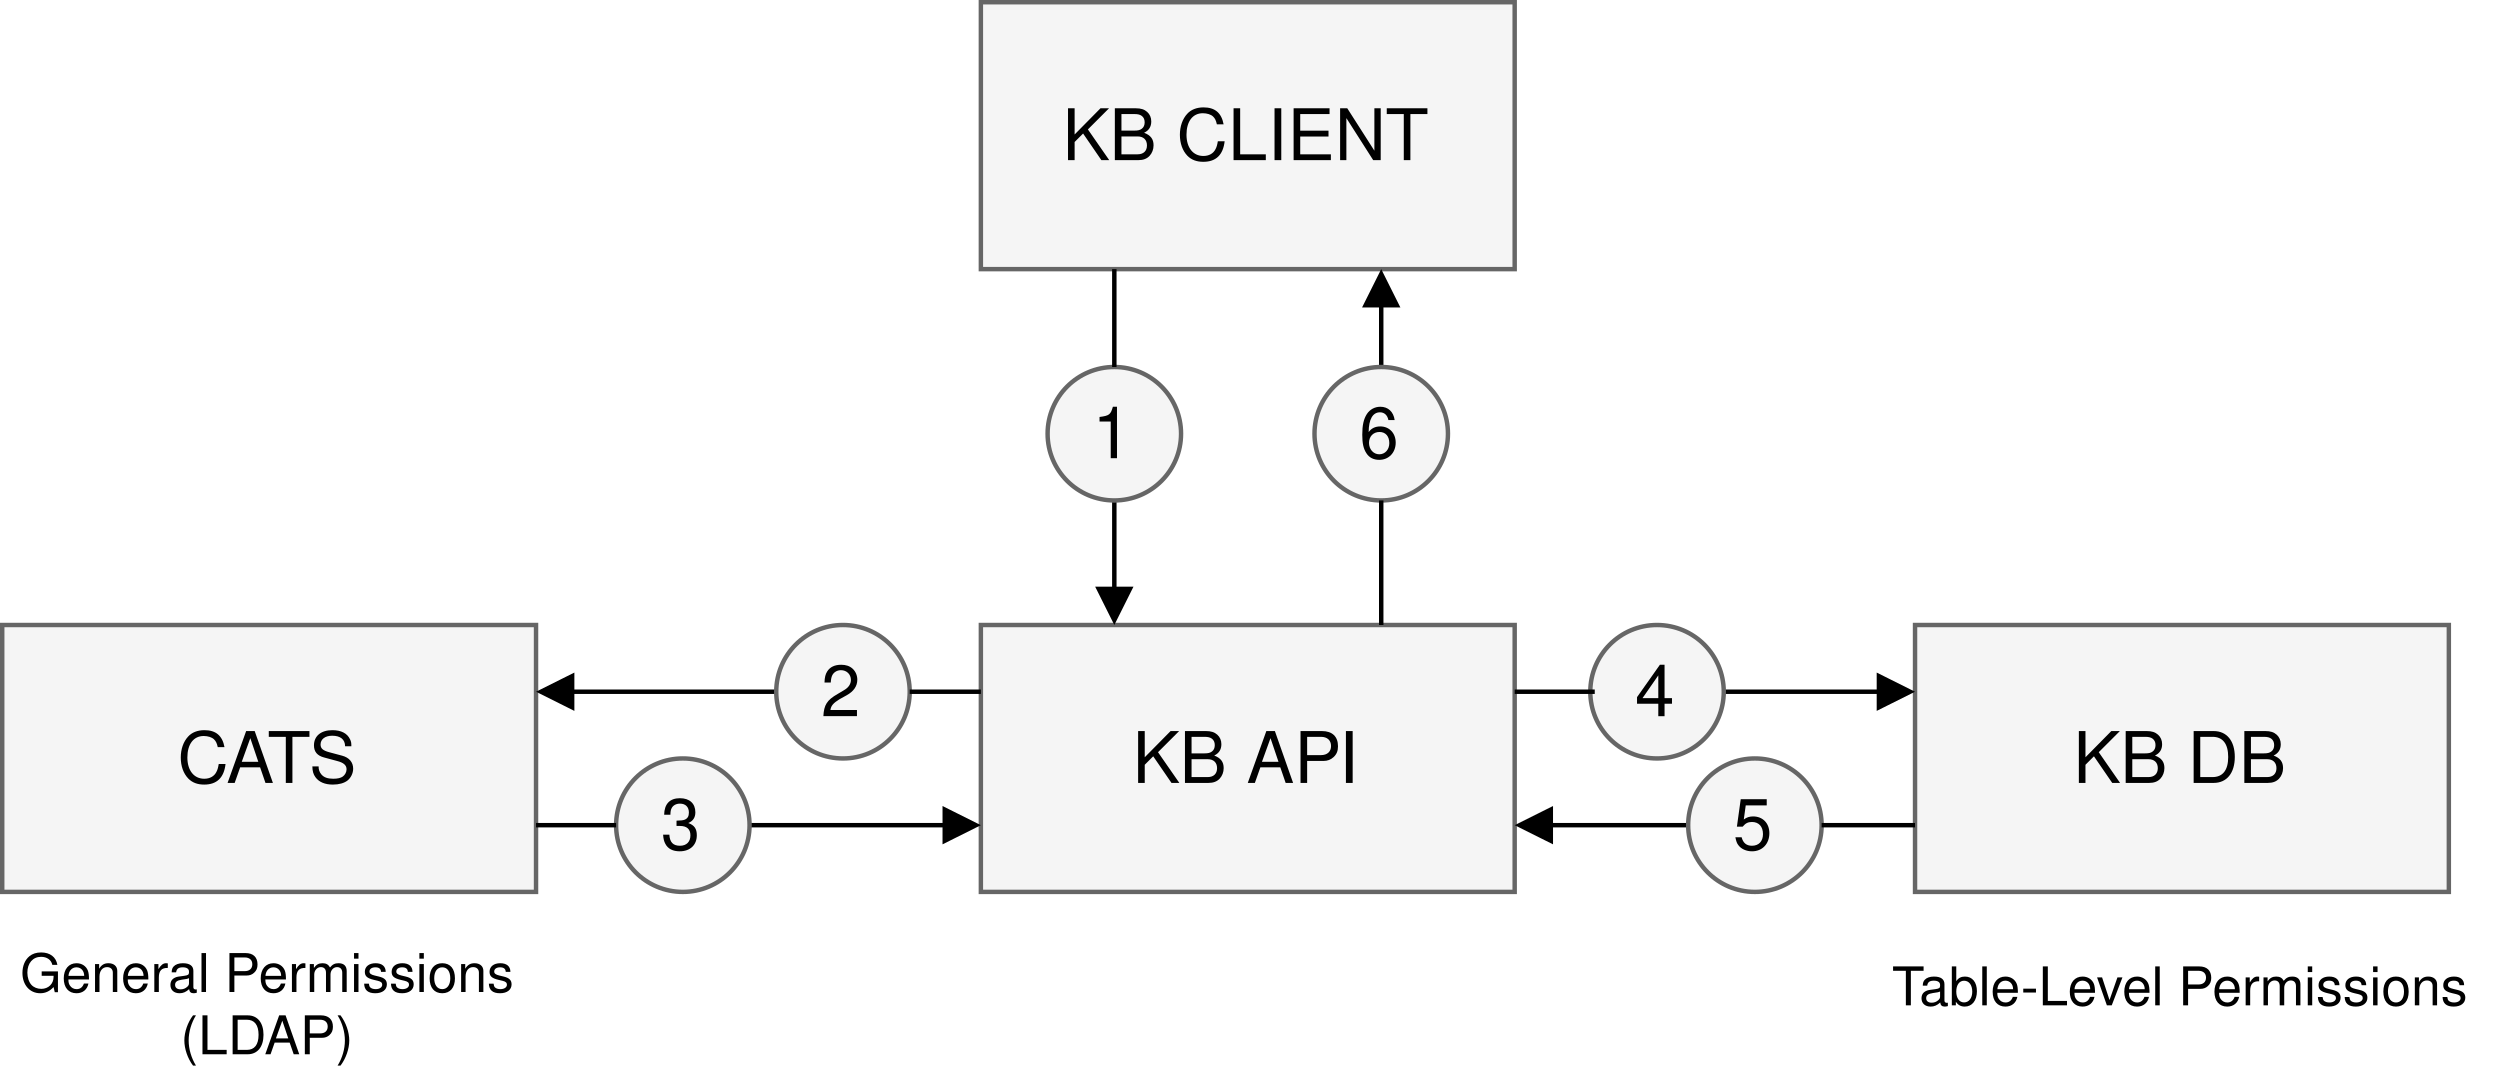
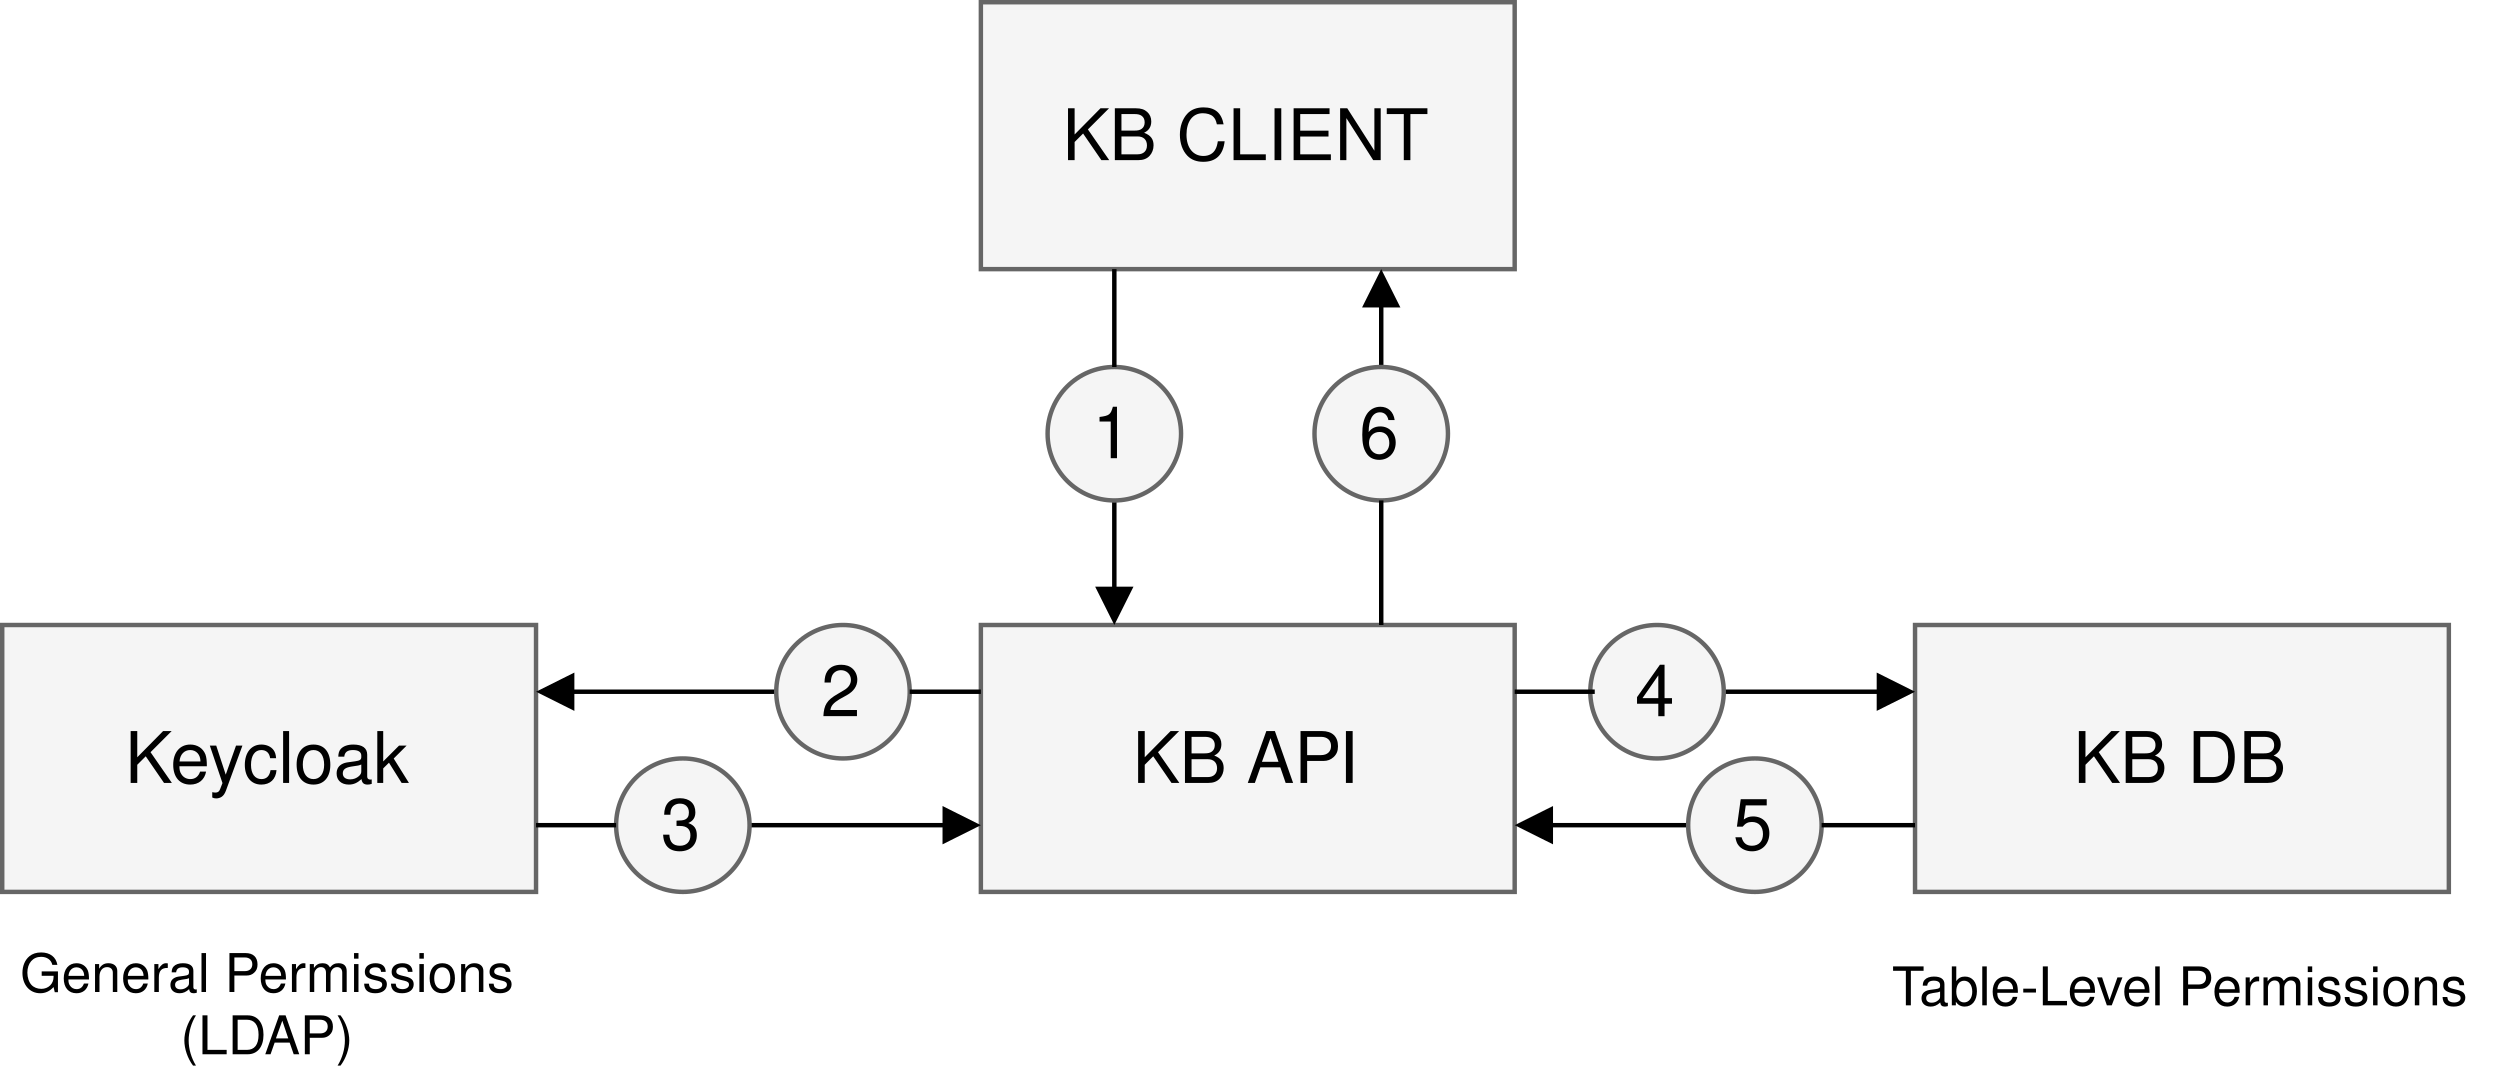
<svg xmlns="http://www.w3.org/2000/svg" width="562px" height="244px" version="1.1" content="&lt;mxfile userAgent=&quot;Mozilla/5.0 (X11; Linux x86_64) AppleWebKit/537.36 (KHTML, like Gecko) Chrome/62.0.32.75 Safari/537.36&quot; version=&quot;8.8.7&quot; editor=&quot;www.draw.io&quot; type=&quot;google&quot;&gt;&lt;diagram id=&quot;4542fda8-5bc8-d2f5-81bc-59c16d7c2618&quot; name=&quot;Page-1&quot;&gt;1Vpdb9owFP01SNtDpzjOF49AaTetm5Baad1jSgxYNTEypoX9+tnEBhwHGrWkMfShybV9ic/x8b2+pAMH8/UtSxezXzRDpON72boDrzu+D7peJP5Jy6awJN2gMEwZzlSnveEe/0PK6CnrCmdoaXTklBKOF6ZxTPMcjblhSxmjr2a3CSXmty7SKbIM9+OU2NY/OOMzNYvQ29u/Izyd6W8GnmqZp7qzMixnaUZfD0xw2IEDRikvrubrASISPI1LMe7mSOvuwRjKea0BEEaTJIyDMJpAL0NXfuHhJSUrNdlB7+FePSzfaAQYXeUZkk68DuwvOaPPaEAJZdtmGG0/omWCCTmwT0L5J+0054pXIPupb0WMo/XRqYAdQGJlITpHnG1EFzUAxsUItaZAoiB+3TMENOyzA3YiZUvVopjuPO9xExcKupowQgvGn2KOXm/04xKg9EOXsAyqsbzuXwKUQeQSlABYmKFMbG3qljI+o1Oap2S4t/ZNVGd8TiQ+4hKtMX9UZnn9V15/k0AKcNjmUXeTN0WbXzRmPbkJC8sToePnwnSDifZbEKd3VlBB2PazI0hO4TQ9YsZ0xcboGCxdFURSNkX8SCe/mmeGSMrxi/kA5yXNb4I0cJw0zyQtdpM0vw5psDXSjkSAwd2P4e+HS9i5ykEgaHXjChrZuIp1r1QADA3ovUrLwEkNgMRpDYTNk+aZpMUGacBJ0iCoQRpoj7Wo3XDjaI4AYQ3WgtZIi9tN7BzNEWDo9P7YtXKEilSPELxYSrrS5aIoZkzwWrLmSJqgzxQnDjiwIk2ATaQJ/iecb/xTOijJIKc5MlTgtaKCOvGm+0EVqKEjisWjHa8kdEPTRfHgatRhoarkCLzlqJid5Wi7hHbzeadOE0unFevMdZ3Gvgmg3mta0WkjR1qtzep8/lQ674ZOQS2hJs0INSnpyyvxXleolqOk5KhBofp2QIUXJ1QQhwaAu1892hCqdtrkYSA+dRpwMqD6NXTqNxNQy3FQRNh36vQtRw3qVJ+AD3Raceh0XKcQOhRQ9bOcO6DGJ2otp0otbui0TjyFR1j+oE5h8EYYrKtTy1E5MDepU7uIXVGHdV2n+uUCFw6osJE6thlPywU0h7R4fpnFZzpfwm542lGTMgstmVVUzh2XWaDrxk6krY3UsM06UHxxdaCgTjgMG9Fp+TWId6etZcF/atoaWzq9RTliqRw1QmyOl0tM82VHZrMQSI6/3F33Rl8PDNa6FIrjlobVejlcD8qUEjzNxe1YMI+EvS9Fi8cp6amGOc6yiuV8BoWXkY+gJfCgQuB+IwK3S3IP6RNBV3foBVl0XCzkoVfCPLTPGGfCXNzuXzss1LJ/eRMO/wM=&lt;/diagram&gt;&lt;/mxfile&gt;">
  <defs />
  <g transform="translate(0.5,0.5)">
    <rect x="0" y="140" width="120" height="60" fill="#f5f5f5" stroke="#666666" pointer-events="none" />
    <g fill="#000000" font-family="Helvetica" text-anchor="middle" font-size="16px">
-       <text x="59.5" y="175.5">CATS</text>
+       <text x="59.5" y="175.5">Keycloak</text>
    </g>
    <rect x="220" y="140" width="120" height="60" fill="#f5f5f5" stroke="#666666" pointer-events="none" />
    <g fill="#000000" font-family="Helvetica" text-anchor="middle" font-size="16px">
      <text x="279.5" y="175.5">KB API</text>
    </g>
    <rect x="430" y="140" width="120" height="60" fill="#f5f5f5" stroke="#666666" pointer-events="none" />
    <g fill="#000000" font-family="Helvetica" text-anchor="middle" font-size="16px">
      <text x="489.5" y="175.5">KB DB</text>
    </g>
    <path d="M 174 155 L 128.12 155" fill="none" stroke="#000000" stroke-miterlimit="10" pointer-events="none" />
    <path d="M 121.12 155 L 128.12 151.5 L 128.12 158.5 Z" fill="#000000" stroke="#000000" stroke-miterlimit="10" pointer-events="none" />
    <path d="M 168 185 L 211.88 185" fill="none" stroke="#000000" stroke-miterlimit="10" pointer-events="none" />
    <path d="M 218.88 185 L 211.88 188.5 L 211.88 181.5 Z" fill="#000000" stroke="#000000" stroke-miterlimit="10" pointer-events="none" />
    <rect x="220" y="0" width="120" height="60" fill="#f5f5f5" stroke="#666666" pointer-events="none" />
    <g fill="#000000" font-family="Helvetica" text-anchor="middle" font-size="16px">
      <text x="279.5" y="35.5">KB CLIENT</text>
    </g>
    <path d="M 250 112 L 250 131.88" fill="none" stroke="#000000" stroke-miterlimit="10" pointer-events="none" />
    <path d="M 250 138.88 L 246.5 131.88 L 253.5 131.88 Z" fill="#000000" stroke="#000000" stroke-miterlimit="10" pointer-events="none" />
    <path d="M 310 82 L 310 68.12" fill="none" stroke="#000000" stroke-miterlimit="10" pointer-events="none" />
    <path d="M 310 61.12 L 313.5 68.12 L 306.5 68.12 Z" fill="#000000" stroke="#000000" stroke-miterlimit="10" pointer-events="none" />
    <path d="M 387 155 L 421.88 155" fill="none" stroke="#000000" stroke-miterlimit="10" pointer-events="none" />
    <path d="M 428.88 155 L 421.88 158.5 L 421.88 151.5 Z" fill="#000000" stroke="#000000" stroke-miterlimit="10" pointer-events="none" />
    <path d="M 379 185 L 348.12 185" fill="none" stroke="#000000" stroke-miterlimit="10" pointer-events="none" />
    <path d="M 341.12 185 L 348.12 181.5 L 348.12 188.5 Z" fill="#000000" stroke="#000000" stroke-miterlimit="10" pointer-events="none" />
    <ellipse cx="189" cy="155" rx="15" ry="15" fill="#f5f5f5" stroke="#666666" pointer-events="none" />
    <g fill="#000000" font-family="Helvetica" text-anchor="middle" font-size="16px">
      <text x="188.5" y="160.5">2</text>
    </g>
    <path d="M 220 155 L 204 155" fill="none" stroke="#000000" stroke-miterlimit="10" pointer-events="none" />
    <ellipse cx="250" cy="97" rx="15" ry="15" fill="#f5f5f5" stroke="#666666" pointer-events="none" />
    <g fill="#000000" font-family="Helvetica" text-anchor="middle" font-size="16px">
      <text x="249.5" y="102.5">1</text>
    </g>
    <path d="M 250 60 L 250 82" fill="none" stroke="#000000" stroke-miterlimit="10" pointer-events="none" />
    <ellipse cx="153" cy="185" rx="15" ry="15" fill="#f5f5f5" stroke="#666666" pointer-events="none" />
    <g fill="#000000" font-family="Helvetica" text-anchor="middle" font-size="16px">
      <text x="152.5" y="190.5">3</text>
    </g>
    <path d="M 120 185 L 138 185" fill="none" stroke="#000000" stroke-miterlimit="10" pointer-events="none" />
    <ellipse cx="310" cy="97" rx="15" ry="15" fill="#f5f5f5" stroke="#666666" pointer-events="none" />
    <g fill="#000000" font-family="Helvetica" text-anchor="middle" font-size="16px">
      <text x="309.5" y="102.5">6</text>
    </g>
    <path d="M 310 140 L 310 112" fill="none" stroke="#000000" stroke-miterlimit="10" pointer-events="none" />
    <ellipse cx="372" cy="155" rx="15" ry="15" fill="#f5f5f5" stroke="#666666" pointer-events="none" />
    <g fill="#000000" font-family="Helvetica" text-anchor="middle" font-size="16px">
      <text x="371.5" y="160.5">4</text>
    </g>
    <path d="M 340 155 L 358 155" fill="none" stroke="#000000" stroke-miterlimit="10" pointer-events="none" />
    <ellipse cx="394" cy="185" rx="15" ry="15" fill="#f5f5f5" stroke="#666666" pointer-events="none" />
    <g fill="#000000" font-family="Helvetica" text-anchor="middle" font-size="16px">
      <text x="393.5" y="190.5">5</text>
    </g>
    <path d="M 430 185 L 409 185" fill="none" stroke="#000000" stroke-miterlimit="10" pointer-events="none" />
    <g fill="#000000" font-family="Helvetica" text-anchor="middle" font-size="12px">
      <text x="59.5" y="222.5">General Permissions</text>
      <text x="59.5" y="236.5">(LDAP)</text>
    </g>
    <g fill="#000000" font-family="Helvetica" text-anchor="middle" font-size="12px">
      <text x="489.5" y="225.5">Table-Level Permissions</text>
    </g>
  </g>
</svg>
